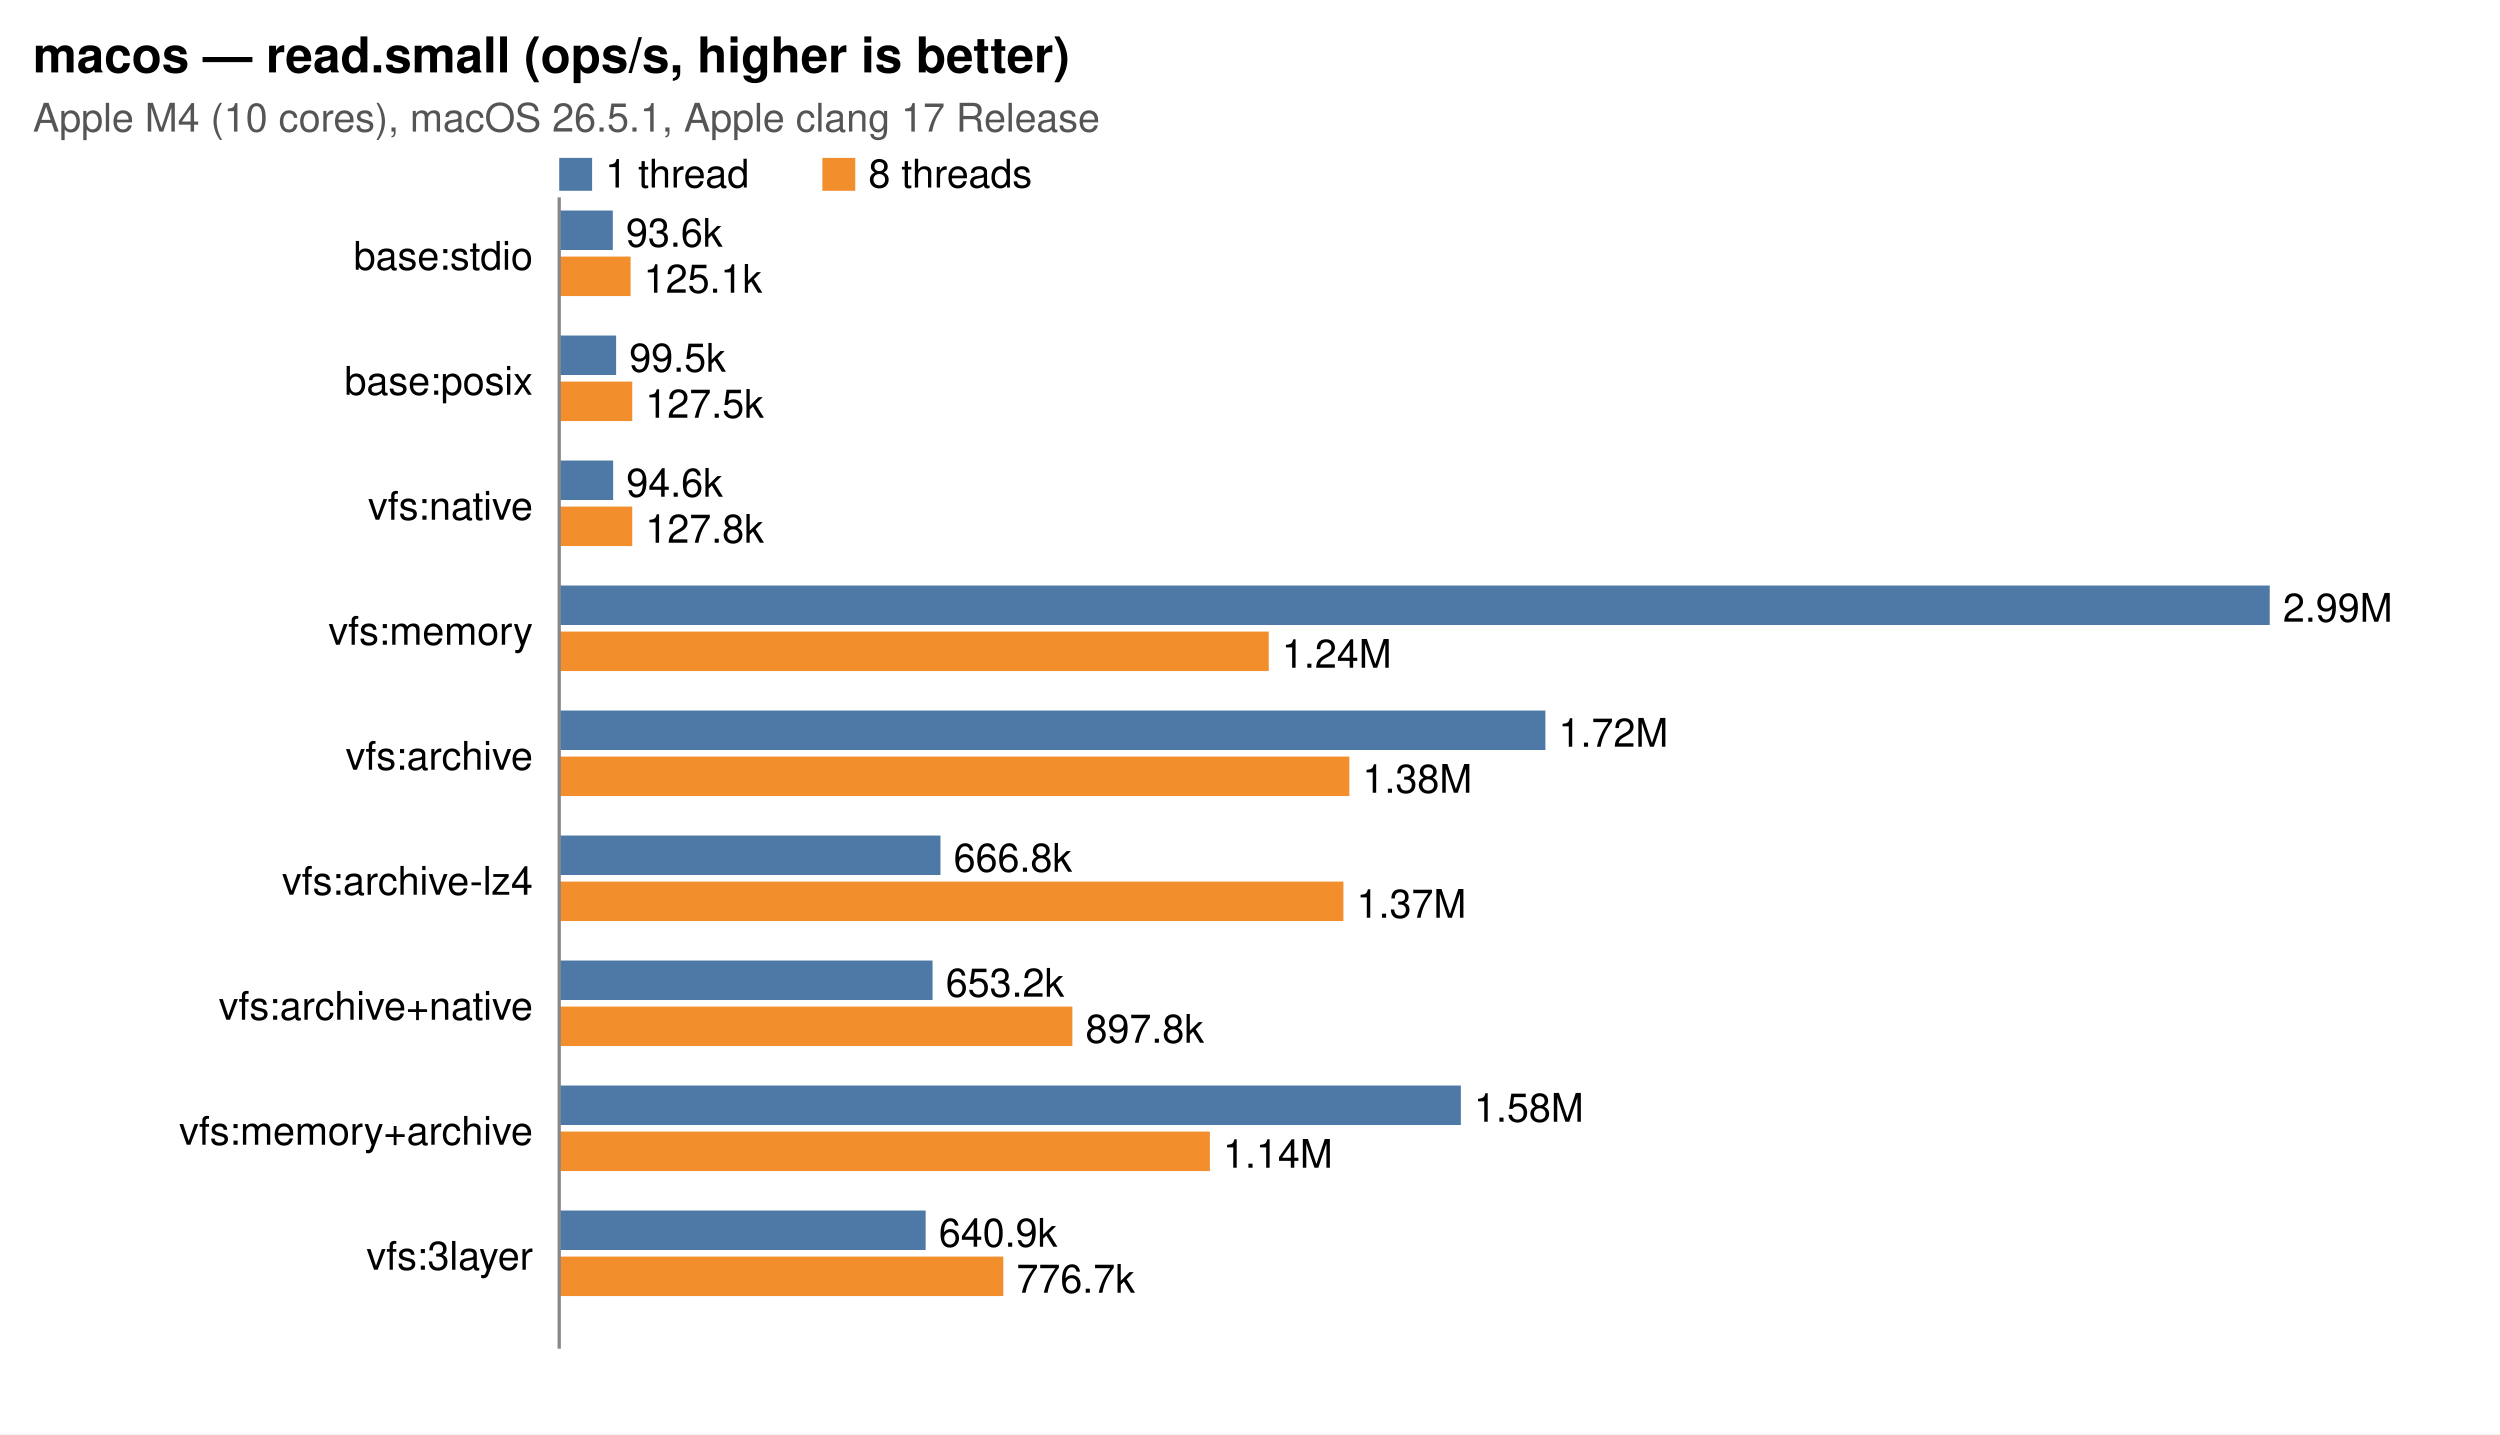
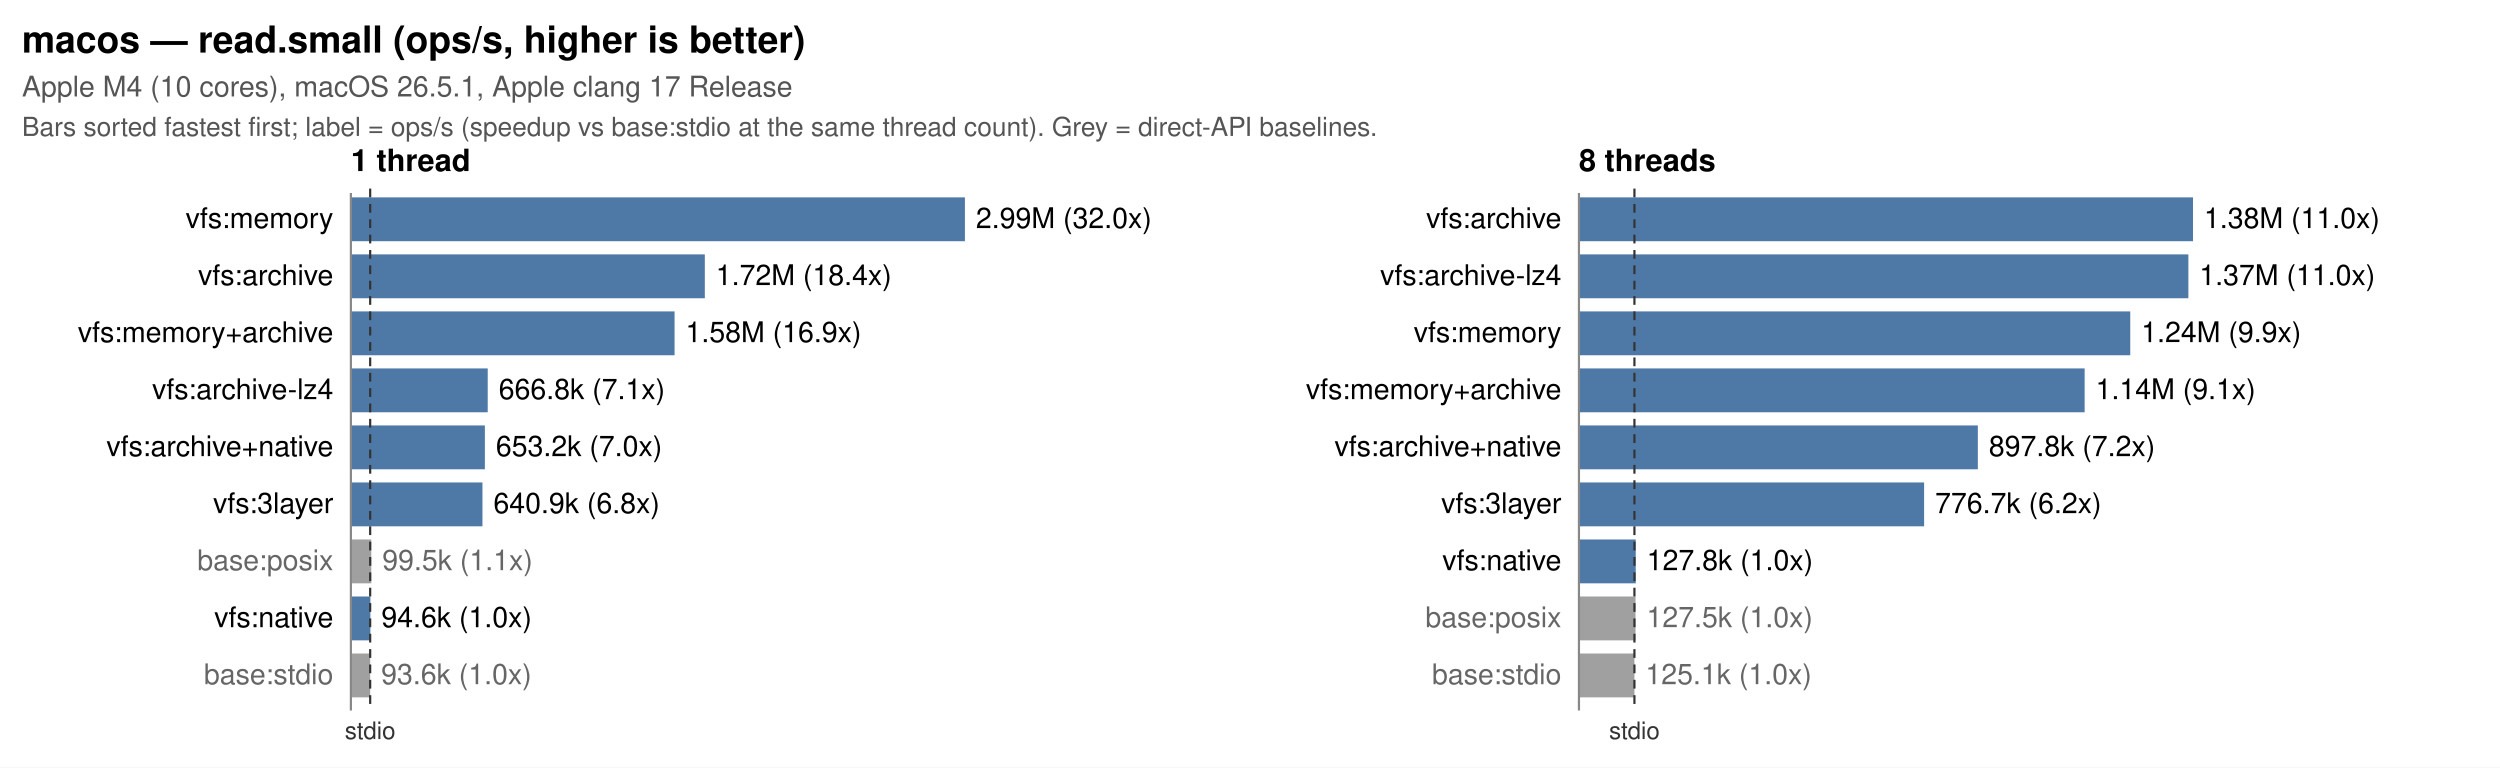
- <svg xmlns="http://www.w3.org/2000/svg" width="760" height="436" font-family="Segoe UI,Helvetica,Arial,sans-serif" font-size="12">
+ <svg xmlns="http://www.w3.org/2000/svg" width="1140" height="350" font-family="Segoe UI,Helvetica,Arial,sans-serif" font-size="13">
  <rect width="100%" height="100%" fill="white" />
-   <text x="10" y="22" font-size="15" font-weight="bold">macos — read.small (ops/s, higher is better)</text>
-   <text x="10" y="40" fill="#555">Apple M4 (10 cores), macOS 26.5.1, Apple clang 17 Release</text>
-   <rect x="170" y="48" width="10" height="10" fill="#4e79a7" />
-   <text x="184" y="57">1 thread</text>
-   <rect x="250" y="48" width="10" height="10" fill="#f28e2b" />
-   <text x="264" y="57">8 threads</text>
-   <text x="162" y="82" text-anchor="end">base:stdio</text>
-   <rect x="170" y="64" width="16.3" height="12" fill="#4e79a7" />
-   <text x="190.3" y="75">93.6k</text>
-   <rect x="170" y="78" width="21.7" height="12" fill="#f28e2b" />
-   <text x="195.7" y="89">125.1k</text>
-   <text x="162" y="120" text-anchor="end">base:posix</text>
-   <rect x="170" y="102" width="17.3" height="12" fill="#4e79a7" />
-   <text x="191.3" y="113">99.5k</text>
-   <rect x="170" y="116" width="22.2" height="12" fill="#f28e2b" />
-   <text x="196.2" y="127">127.5k</text>
-   <text x="162" y="158" text-anchor="end">vfs:native</text>
-   <rect x="170" y="140" width="16.4" height="12" fill="#4e79a7" />
-   <text x="190.4" y="151">94.6k</text>
-   <rect x="170" y="154" width="22.2" height="12" fill="#f28e2b" />
-   <text x="196.2" y="165">127.8k</text>
-   <text x="162" y="196" text-anchor="end">vfs:memory</text>
-   <rect x="170" y="178" width="520.0" height="12" fill="#4e79a7" />
-   <text x="694.0" y="189">2.99M</text>
-   <rect x="170" y="192" width="215.7" height="12" fill="#f28e2b" />
-   <text x="389.7" y="203">1.24M</text>
-   <text x="162" y="234" text-anchor="end">vfs:archive</text>
-   <rect x="170" y="216" width="299.8" height="12" fill="#4e79a7" />
-   <text x="473.8" y="227">1.72M</text>
-   <rect x="170" y="230" width="240.2" height="12" fill="#f28e2b" />
-   <text x="414.2" y="241">1.38M</text>
-   <text x="162" y="272" text-anchor="end">vfs:archive-lz4</text>
-   <rect x="170" y="254" width="115.9" height="12" fill="#4e79a7" />
-   <text x="289.9" y="265">666.8k</text>
-   <rect x="170" y="268" width="238.4" height="12" fill="#f28e2b" />
-   <text x="412.4" y="279">1.37M</text>
-   <text x="162" y="310" text-anchor="end">vfs:archive+native</text>
-   <rect x="170" y="292" width="113.5" height="12" fill="#4e79a7" />
-   <text x="287.5" y="303">653.2k</text>
-   <rect x="170" y="306" width="156.0" height="12" fill="#f28e2b" />
-   <text x="330.0" y="317">897.8k</text>
-   <text x="162" y="348" text-anchor="end">vfs:memory+archive</text>
-   <rect x="170" y="330" width="274.1" height="12" fill="#4e79a7" />
-   <text x="448.1" y="341">1.58M</text>
-   <rect x="170" y="344" width="197.8" height="12" fill="#f28e2b" />
-   <text x="371.8" y="355">1.14M</text>
-   <text x="162" y="386" text-anchor="end">vfs:3layer</text>
-   <rect x="170" y="368" width="111.4" height="12" fill="#4e79a7" />
-   <text x="285.4" y="379">640.9k</text>
-   <rect x="170" y="382" width="135.0" height="12" fill="#f28e2b" />
-   <text x="309.0" y="393">776.7k</text>
-   <line x1="170" y1="60" x2="170" y2="410" stroke="#888" />
+   <text x="10" y="24" font-size="17" font-weight="bold">macos — read.small (ops/s, higher is better)</text>
+   <text x="10" y="44" fill="#555">Apple M4 (10 cores), macOS 26.5.1, Apple clang 17 Release</text>
+   <text x="10" y="62" font-size="12" fill="#555">Bars sorted fastest first; label = ops/s (speedup vs base:stdio at the same thread count). Grey = direct-API baselines.</text>
+   <text x="160" y="78" font-size="14" font-weight="bold">1 thread</text>
+   <text x="152" y="104" text-anchor="end">vfs:memory</text>
+   <rect x="160" y="90" width="280.0" height="20" fill="#4e79a7" />
+   <text x="445.0" y="104">2.99M  (32.0x)</text>
+   <text x="152" y="130" text-anchor="end">vfs:archive</text>
+   <rect x="160" y="116" width="161.4" height="20" fill="#4e79a7" />
+   <text x="326.4" y="130">1.72M  (18.4x)</text>
+   <text x="152" y="156" text-anchor="end">vfs:memory+archive</text>
+   <rect x="160" y="142" width="147.6" height="20" fill="#4e79a7" />
+   <text x="312.6" y="156">1.58M  (16.9x)</text>
+   <text x="152" y="182" text-anchor="end">vfs:archive-lz4</text>
+   <rect x="160" y="168" width="62.4" height="20" fill="#4e79a7" />
+   <text x="227.4" y="182">666.8k  (7.1x)</text>
+   <text x="152" y="208" text-anchor="end">vfs:archive+native</text>
+   <rect x="160" y="194" width="61.1" height="20" fill="#4e79a7" />
+   <text x="226.1" y="208">653.2k  (7.0x)</text>
+   <text x="152" y="234" text-anchor="end">vfs:3layer</text>
+   <rect x="160" y="220" width="60.0" height="20" fill="#4e79a7" />
+   <text x="225.0" y="234">640.9k  (6.8x)</text>
+   <text x="152" y="260" text-anchor="end" fill="#666">base:posix</text>
+   <rect x="160" y="246" width="9.3" height="20" fill="#a0a0a0" />
+   <text x="174.3" y="260" fill="#666">99.5k  (1.1x)</text>
+   <text x="152" y="286" text-anchor="end">vfs:native</text>
+   <rect x="160" y="272" width="8.9" height="20" fill="#4e79a7" />
+   <text x="173.9" y="286">94.6k  (1.0x)</text>
+   <text x="152" y="312" text-anchor="end" fill="#666">base:stdio</text>
+   <rect x="160" y="298" width="8.8" height="20" fill="#a0a0a0" />
+   <text x="173.8" y="312" fill="#666">93.6k  (1.0x)</text>
+   <line x1="160" y1="88" x2="160" y2="324" stroke="#888" />
+   <line x1="168.8" y1="86" x2="168.8" y2="324" stroke="#333" stroke-dasharray="4,3" />
+   <text x="168.8" y="337" font-size="11" fill="#333" text-anchor="middle">stdio</text>
+   <text x="720" y="78" font-size="14" font-weight="bold">8 threads</text>
+   <text x="712" y="104" text-anchor="end">vfs:archive</text>
+   <rect x="720" y="90" width="280.0" height="20" fill="#4e79a7" />
+   <text x="1005.0" y="104">1.38M  (11.0x)</text>
+   <text x="712" y="130" text-anchor="end">vfs:archive-lz4</text>
+   <rect x="720" y="116" width="277.9" height="20" fill="#4e79a7" />
+   <text x="1002.9" y="130">1.37M  (11.0x)</text>
+   <text x="712" y="156" text-anchor="end">vfs:memory</text>
+   <rect x="720" y="142" width="251.4" height="20" fill="#4e79a7" />
+   <text x="976.4" y="156">1.24M  (9.9x)</text>
+   <text x="712" y="182" text-anchor="end">vfs:memory+archive</text>
+   <rect x="720" y="168" width="230.6" height="20" fill="#4e79a7" />
+   <text x="955.6" y="182">1.14M  (9.1x)</text>
+   <text x="712" y="208" text-anchor="end">vfs:archive+native</text>
+   <rect x="720" y="194" width="181.9" height="20" fill="#4e79a7" />
+   <text x="906.9" y="208">897.8k  (7.2x)</text>
+   <text x="712" y="234" text-anchor="end">vfs:3layer</text>
+   <rect x="720" y="220" width="157.4" height="20" fill="#4e79a7" />
+   <text x="882.4" y="234">776.7k  (6.2x)</text>
+   <text x="712" y="260" text-anchor="end">vfs:native</text>
+   <rect x="720" y="246" width="25.9" height="20" fill="#4e79a7" />
+   <text x="750.9" y="260">127.8k  (1.0x)</text>
+   <text x="712" y="286" text-anchor="end" fill="#666">base:posix</text>
+   <rect x="720" y="272" width="25.8" height="20" fill="#a0a0a0" />
+   <text x="750.8" y="286" fill="#666">127.5k  (1.0x)</text>
+   <text x="712" y="312" text-anchor="end" fill="#666">base:stdio</text>
+   <rect x="720" y="298" width="25.3" height="20" fill="#a0a0a0" />
+   <text x="750.3" y="312" fill="#666">125.1k  (1.0x)</text>
+   <line x1="720" y1="88" x2="720" y2="324" stroke="#888" />
+   <line x1="745.3" y1="86" x2="745.3" y2="324" stroke="#333" stroke-dasharray="4,3" />
+   <text x="745.3" y="337" font-size="11" fill="#333" text-anchor="middle">stdio</text>
</svg>
